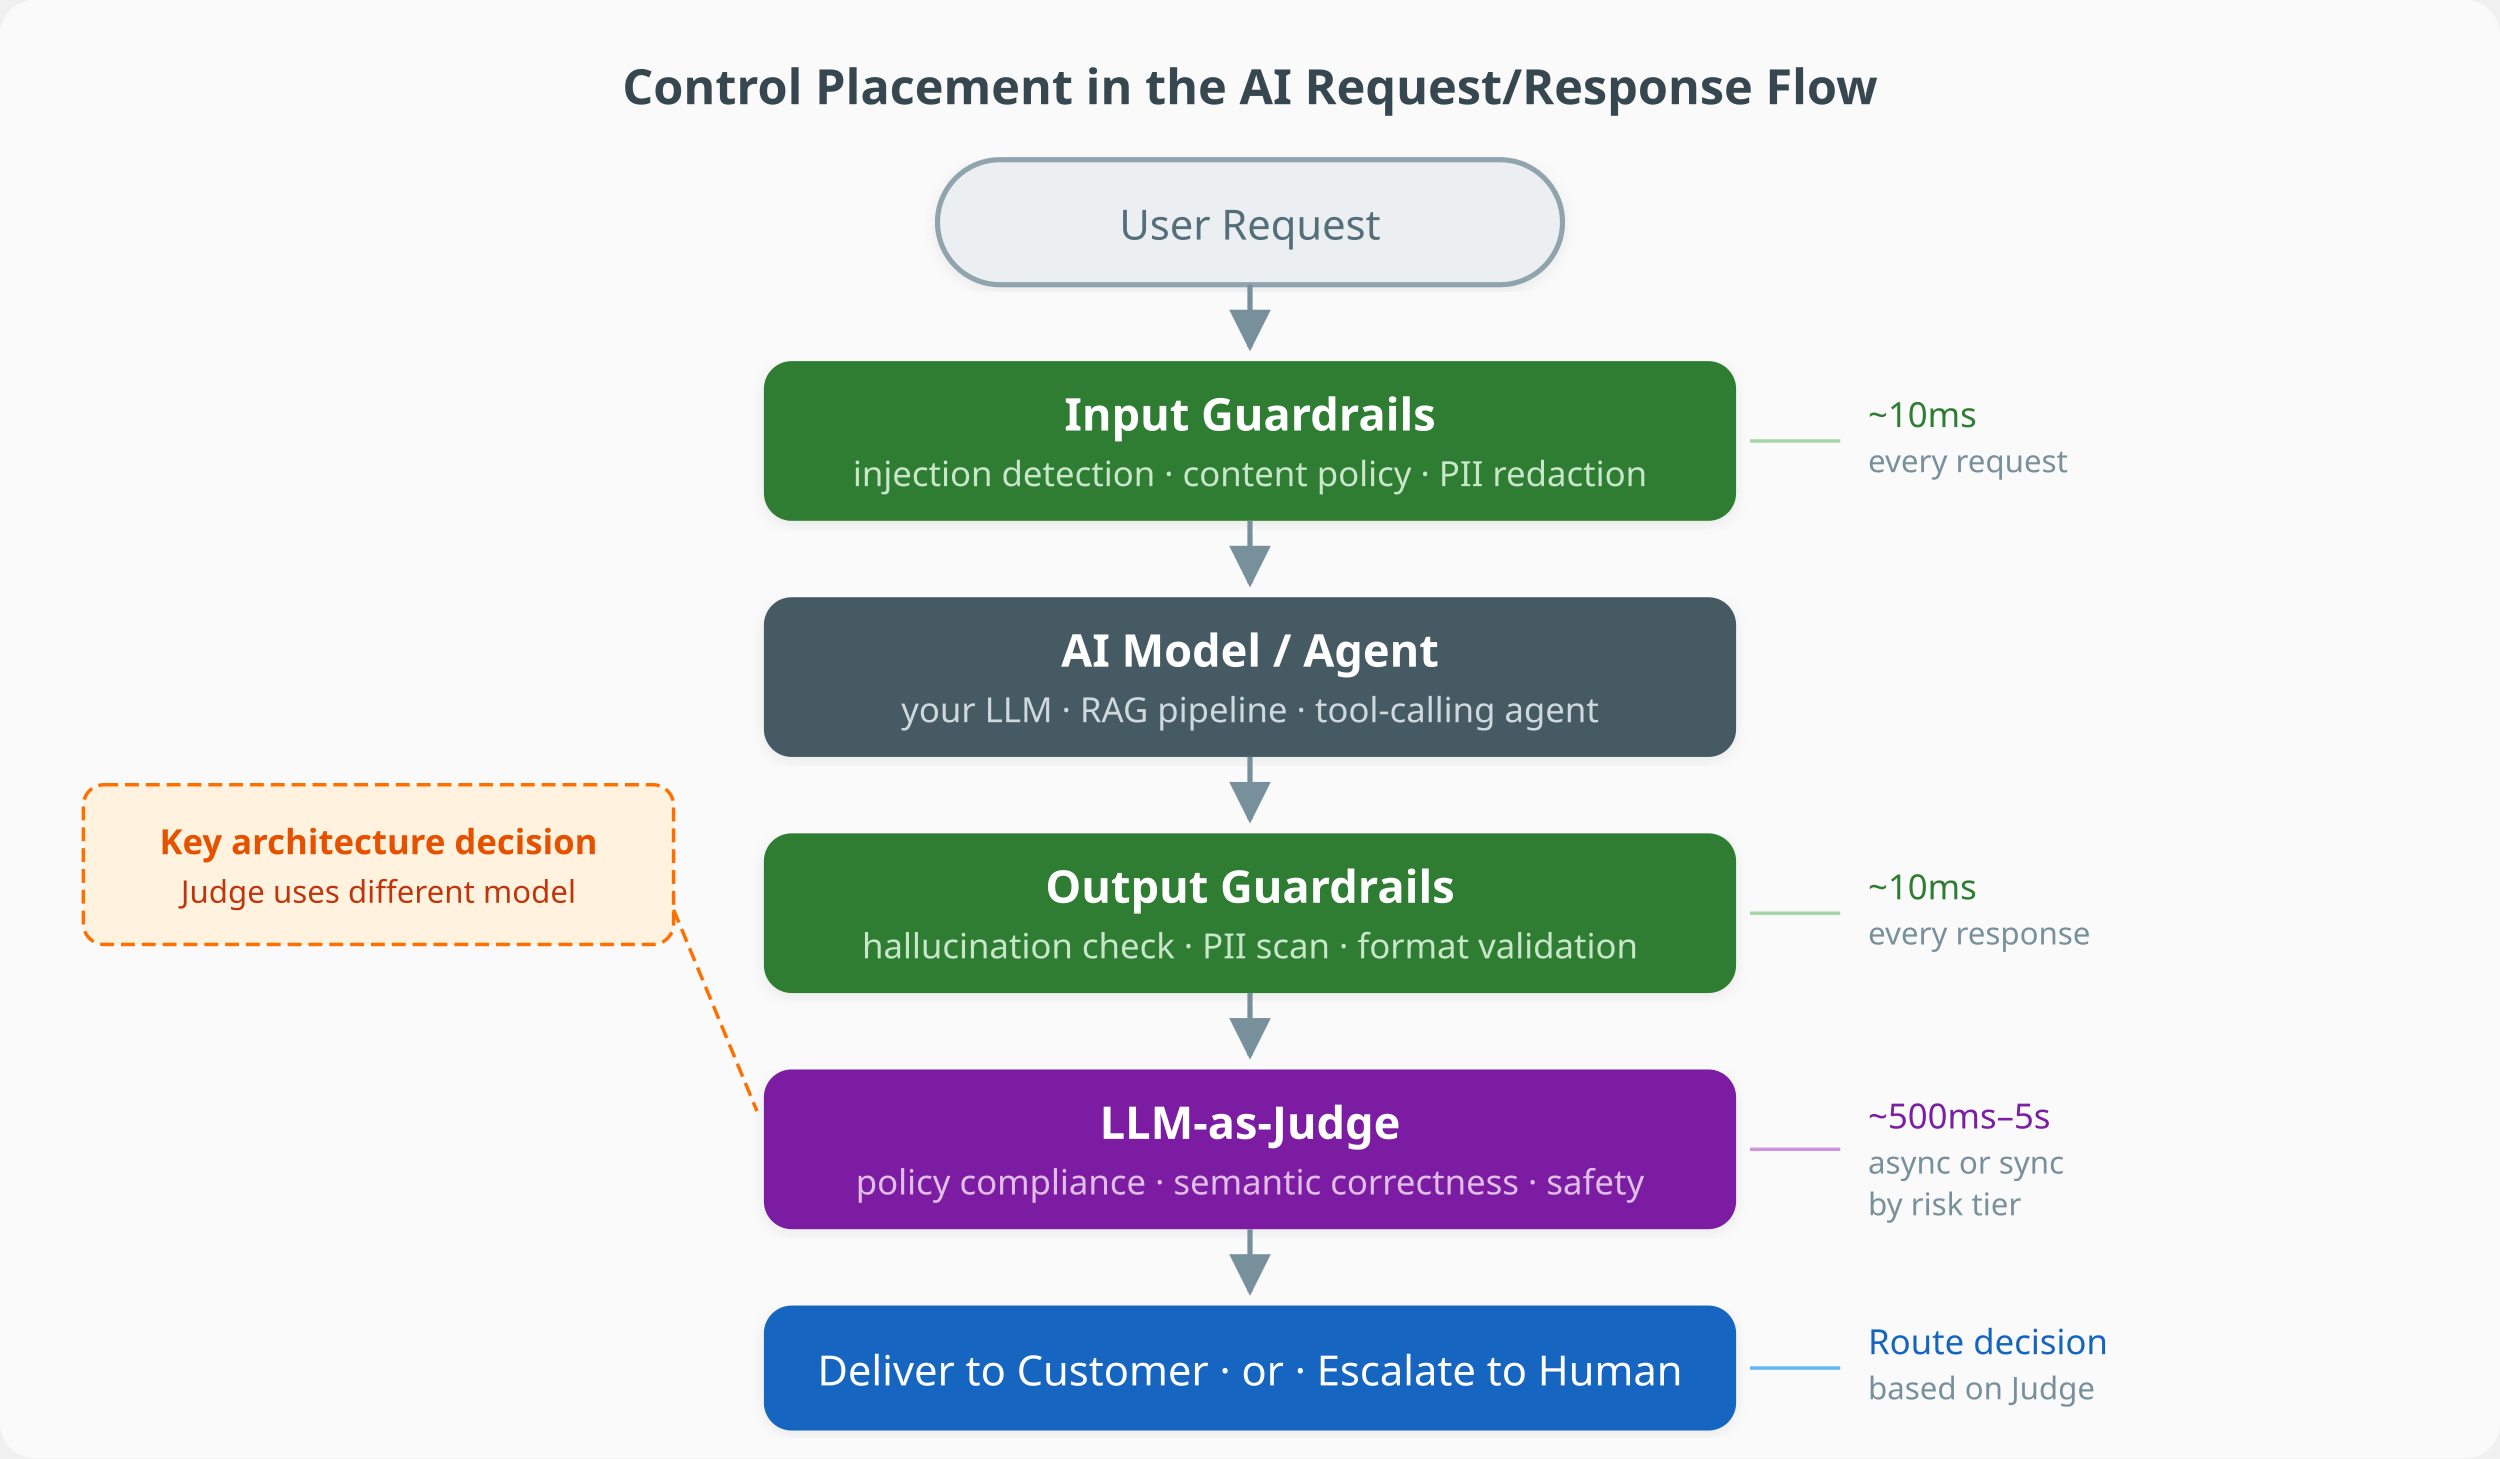
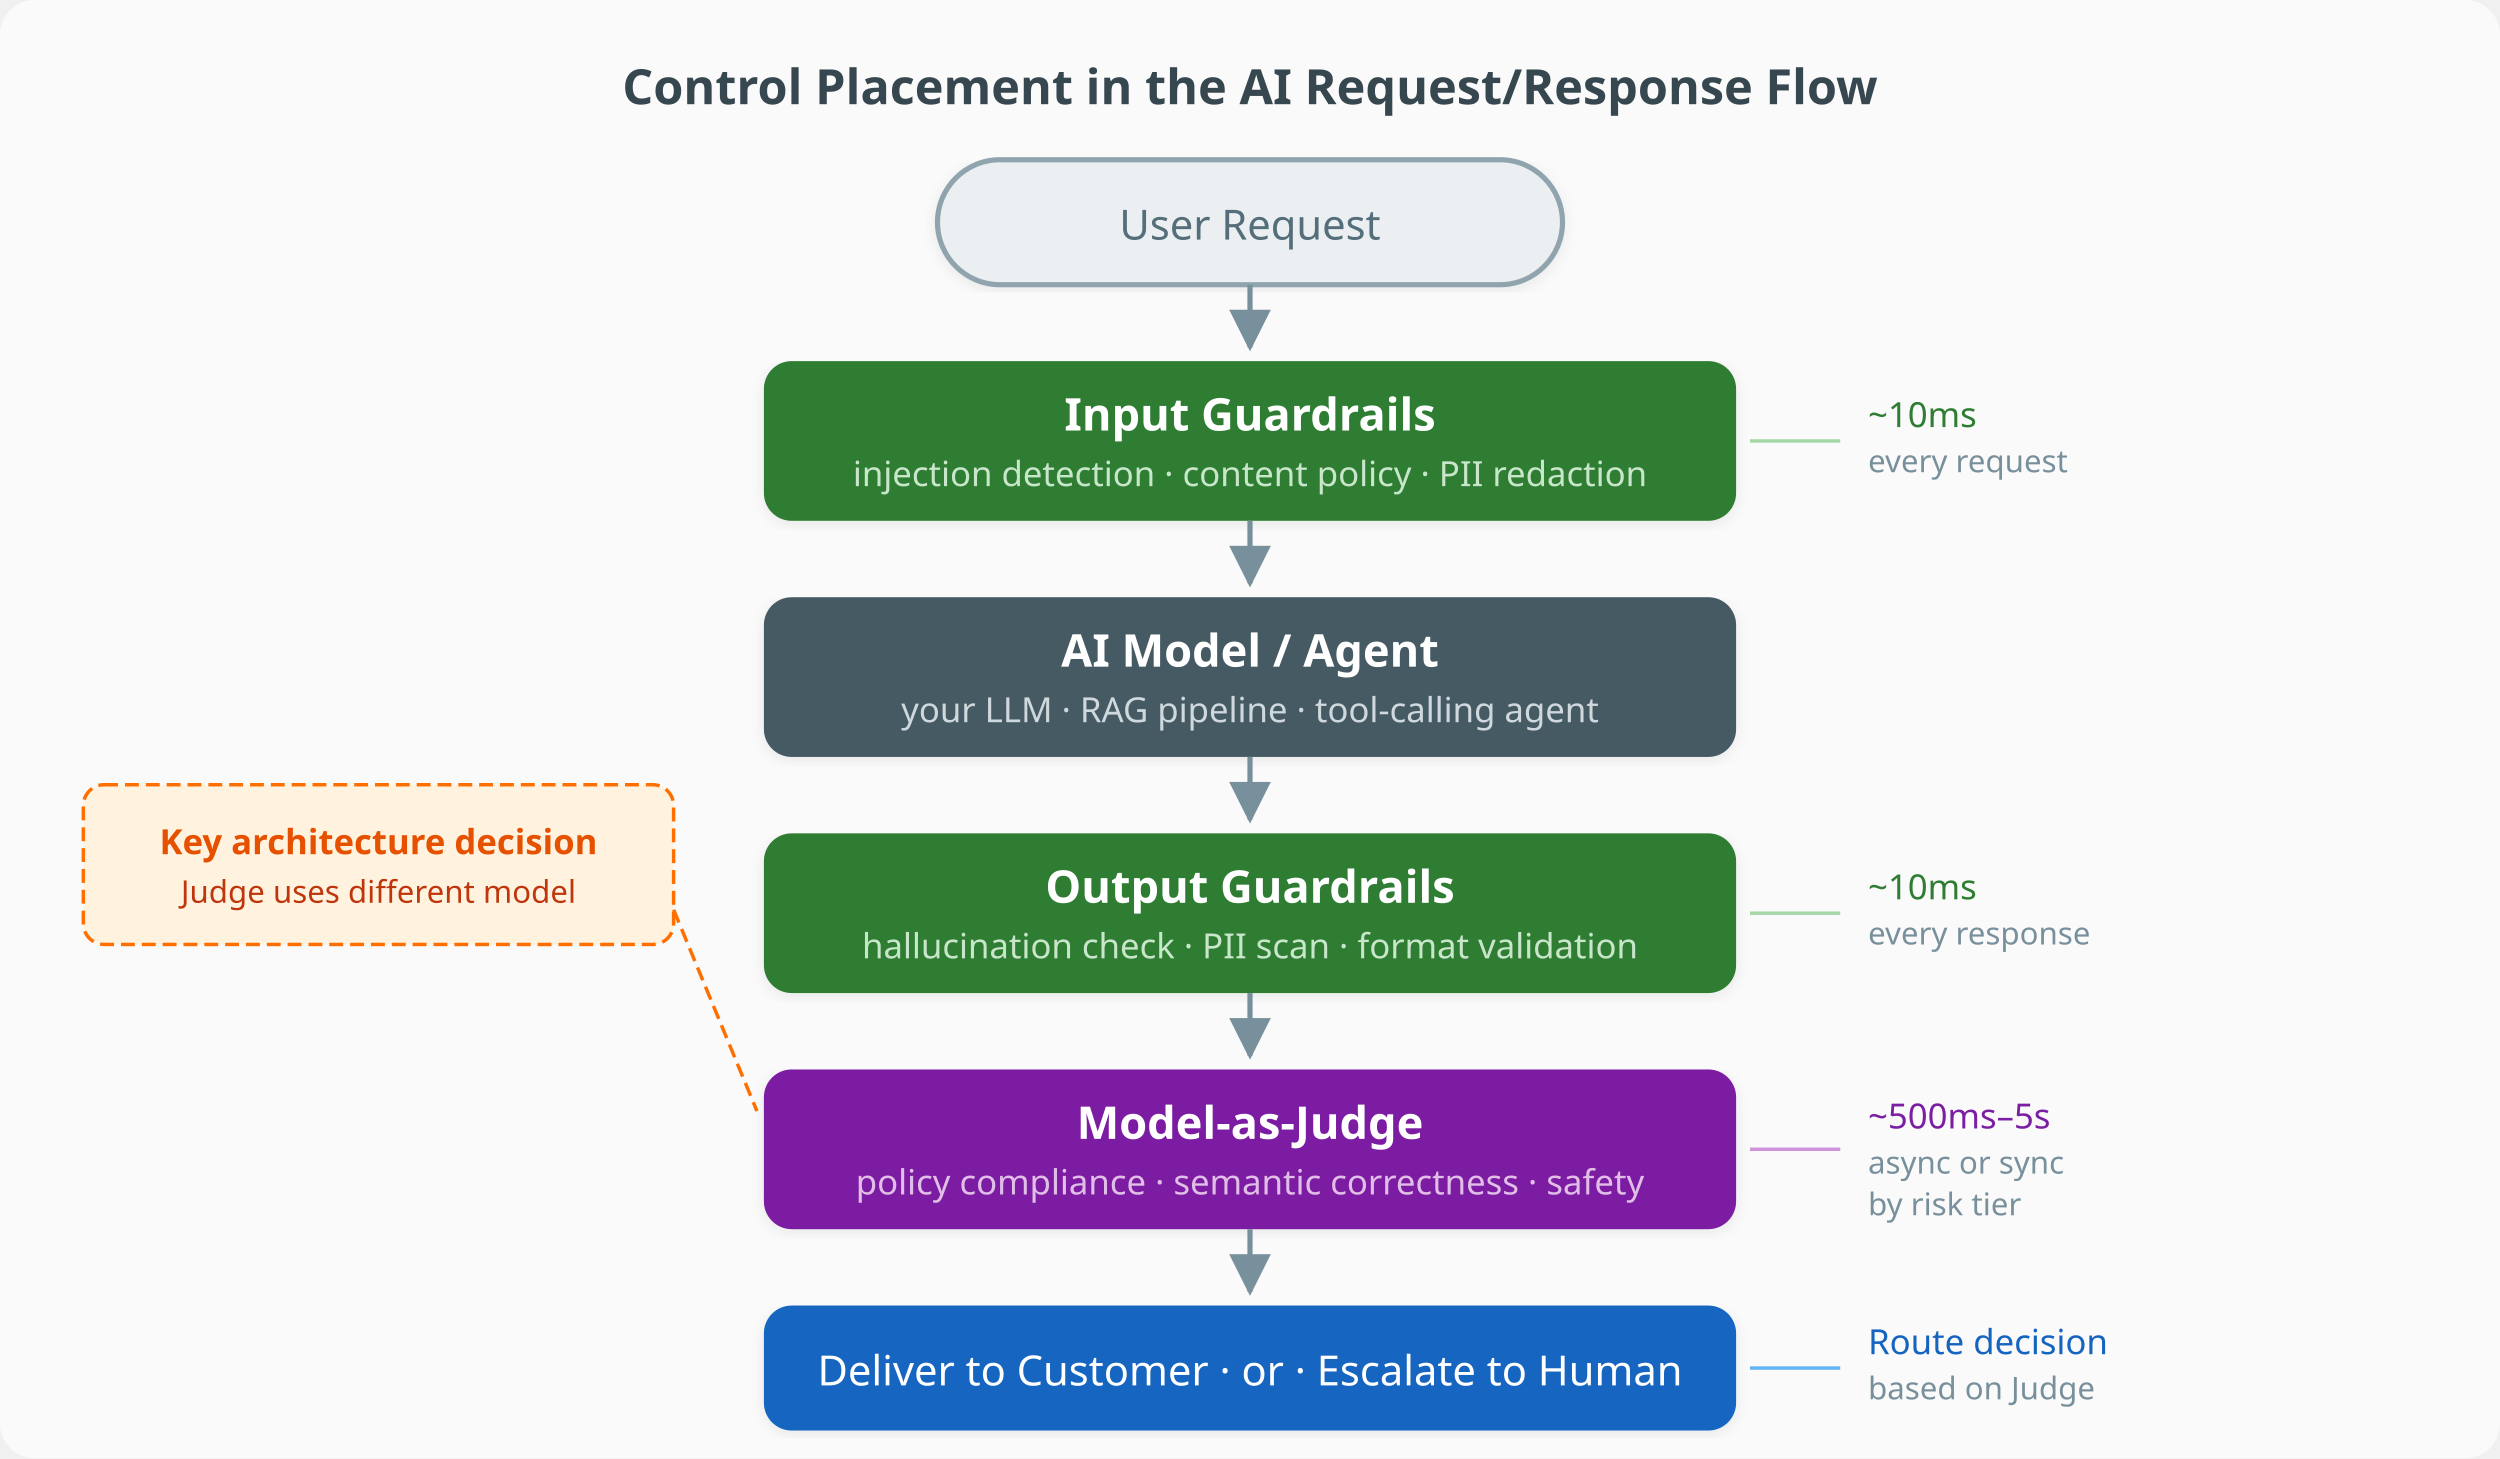
<svg xmlns="http://www.w3.org/2000/svg" viewBox="0 0 720 420" font-family="'Segoe UI', system-ui, -apple-system, sans-serif">
  <defs>
    <filter id="shadow" x="-2%" y="-2%" width="104%" height="108%">
      <feDropShadow dx="0" dy="1" stdDeviation="2" flood-color="#00000012" />
    </filter>
    <marker id="arrow" viewBox="0 0 10 10" refX="9" refY="5" markerWidth="8" markerHeight="8" orient="auto-start-reverse">
      <path d="M 0 0 L 10 5 L 0 10 z" fill="#78909C" />
    </marker>
  </defs>
  <rect width="720" height="420" rx="10" fill="#FAFAFA" />
  <text x="360" y="30" text-anchor="middle" fill="#37474F" font-size="14" font-weight="600">Control Placement in the AI Request/Response Flow</text>
  <rect x="270" y="46" width="180" height="36" rx="18" fill="#ECEFF1" stroke="#90A4AE" stroke-width="1.5" filter="url(#shadow)" />
  <text x="360" y="69" text-anchor="middle" fill="#546E7A" font-size="12" font-weight="500">User Request</text>
  <line x1="360" y1="82" x2="360" y2="100" stroke="#78909C" stroke-width="1.5" marker-end="url(#arrow)" />
  <rect x="220" y="104" width="280" height="46" rx="8" fill="#2E7D32" filter="url(#shadow)" />
  <text x="360" y="124" text-anchor="middle" fill="white" font-size="13" font-weight="600">Input Guardrails</text>
  <text x="360" y="140" text-anchor="middle" fill="#C8E6C9" font-size="10">injection detection · content policy · PII redaction</text>
  <line x1="504" y1="127" x2="530" y2="127" stroke="#A5D6A7" stroke-width="1" />
  <text x="538" y="123" fill="#2E7D32" font-size="10" font-weight="500">~10ms</text>
  <text x="538" y="136" fill="#78909C" font-size="9">every request</text>
  <line x1="360" y1="150" x2="360" y2="168" stroke="#78909C" stroke-width="1.5" marker-end="url(#arrow)" />
  <rect x="220" y="172" width="280" height="46" rx="8" fill="#455A64" filter="url(#shadow)" />
  <text x="360" y="192" text-anchor="middle" fill="white" font-size="13" font-weight="600">AI Model / Agent</text>
  <text x="360" y="208" text-anchor="middle" fill="#CFD8DC" font-size="10">your LLM · RAG pipeline · tool-calling agent</text>
  <line x1="360" y1="218" x2="360" y2="236" stroke="#78909C" stroke-width="1.5" marker-end="url(#arrow)" />
  <rect x="220" y="240" width="280" height="46" rx="8" fill="#2E7D32" filter="url(#shadow)" />
  <text x="360" y="260" text-anchor="middle" fill="white" font-size="13" font-weight="600">Output Guardrails</text>
  <text x="360" y="276" text-anchor="middle" fill="#C8E6C9" font-size="10">hallucination check · PII scan · format validation</text>
  <line x1="504" y1="263" x2="530" y2="263" stroke="#A5D6A7" stroke-width="1" />
  <text x="538" y="259" fill="#2E7D32" font-size="10" font-weight="500">~10ms</text>
  <text x="538" y="272" fill="#78909C" font-size="9">every response</text>
  <line x1="360" y1="286" x2="360" y2="304" stroke="#78909C" stroke-width="1.5" marker-end="url(#arrow)" />
  <rect x="220" y="308" width="280" height="46" rx="8" fill="#7B1FA2" filter="url(#shadow)" />
-   <text x="360" y="328" text-anchor="middle" fill="white" font-size="13" font-weight="600">LLM-as-Judge</text>
+   <text x="360" y="328" text-anchor="middle" fill="white" font-size="13" font-weight="600">Model-as-Judge</text>
  <text x="360" y="344" text-anchor="middle" fill="#E1BEE7" font-size="10">policy compliance · semantic correctness · safety</text>
  <line x1="504" y1="331" x2="530" y2="331" stroke="#CE93D8" stroke-width="1" />
  <text x="538" y="325" fill="#7B1FA2" font-size="10" font-weight="500">~500ms–5s</text>
  <text x="538" y="338" fill="#78909C" font-size="9">async or sync</text>
  <text x="538" y="350" fill="#78909C" font-size="9">by risk tier</text>
  <line x1="360" y1="354" x2="360" y2="372" stroke="#78909C" stroke-width="1.5" marker-end="url(#arrow)" />
  <rect x="220" y="376" width="280" height="36" rx="8" fill="#1565C0" filter="url(#shadow)" />
  <text x="360" y="399" text-anchor="middle" fill="white" font-size="12" font-weight="500">Deliver to Customer  ·  or  ·  Escalate to Human</text>
  <line x1="504" y1="394" x2="530" y2="394" stroke="#64B5F6" stroke-width="1" />
  <text x="538" y="390" fill="#1565C0" font-size="10" font-weight="500">Route decision</text>
  <text x="538" y="403" fill="#78909C" font-size="9">based on Judge</text>
  <rect x="24" y="226" width="170" height="46" rx="6" fill="#FFF3E0" stroke="#FF6F00" stroke-width="1" stroke-dasharray="4,2" />
  <text x="109" y="246" text-anchor="middle" fill="#E65100" font-size="10" font-weight="600">Key architecture decision</text>
  <text x="109" y="260" text-anchor="middle" fill="#BF360C" font-size="9">Judge uses different model</text>
  <line x1="194" y1="262" x2="218" y2="320" stroke="#FF6F00" stroke-width="1" stroke-dasharray="4,2" />
</svg>
